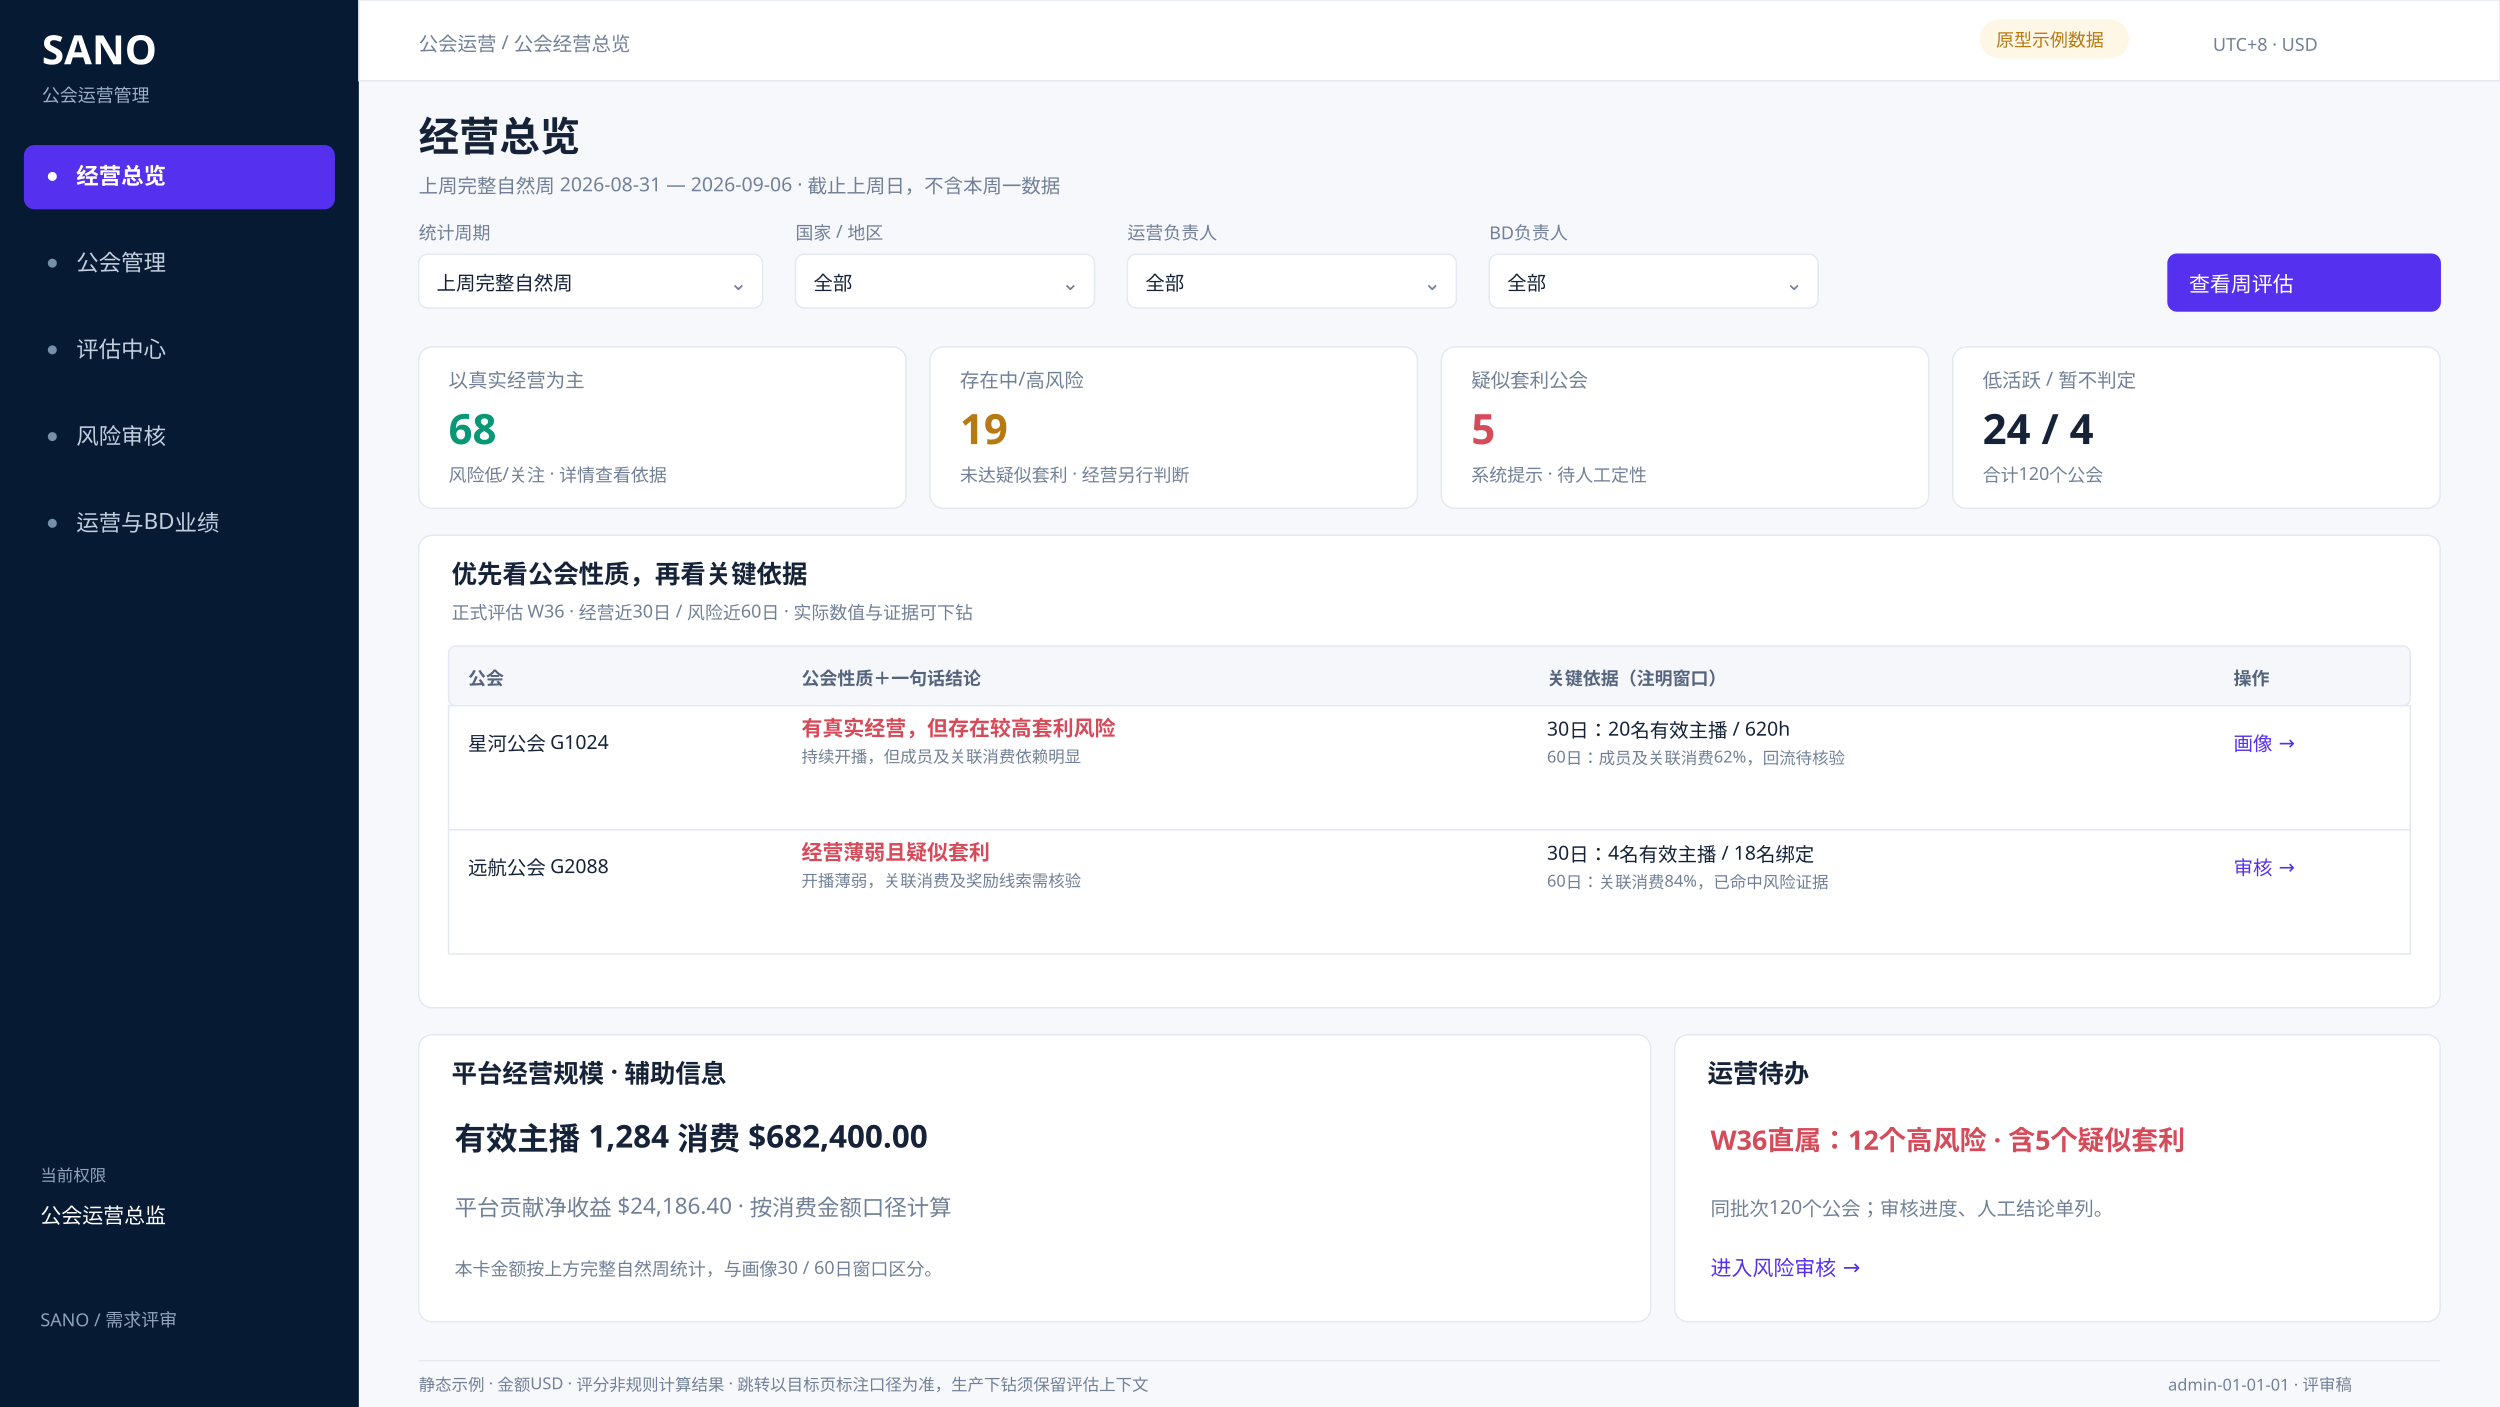
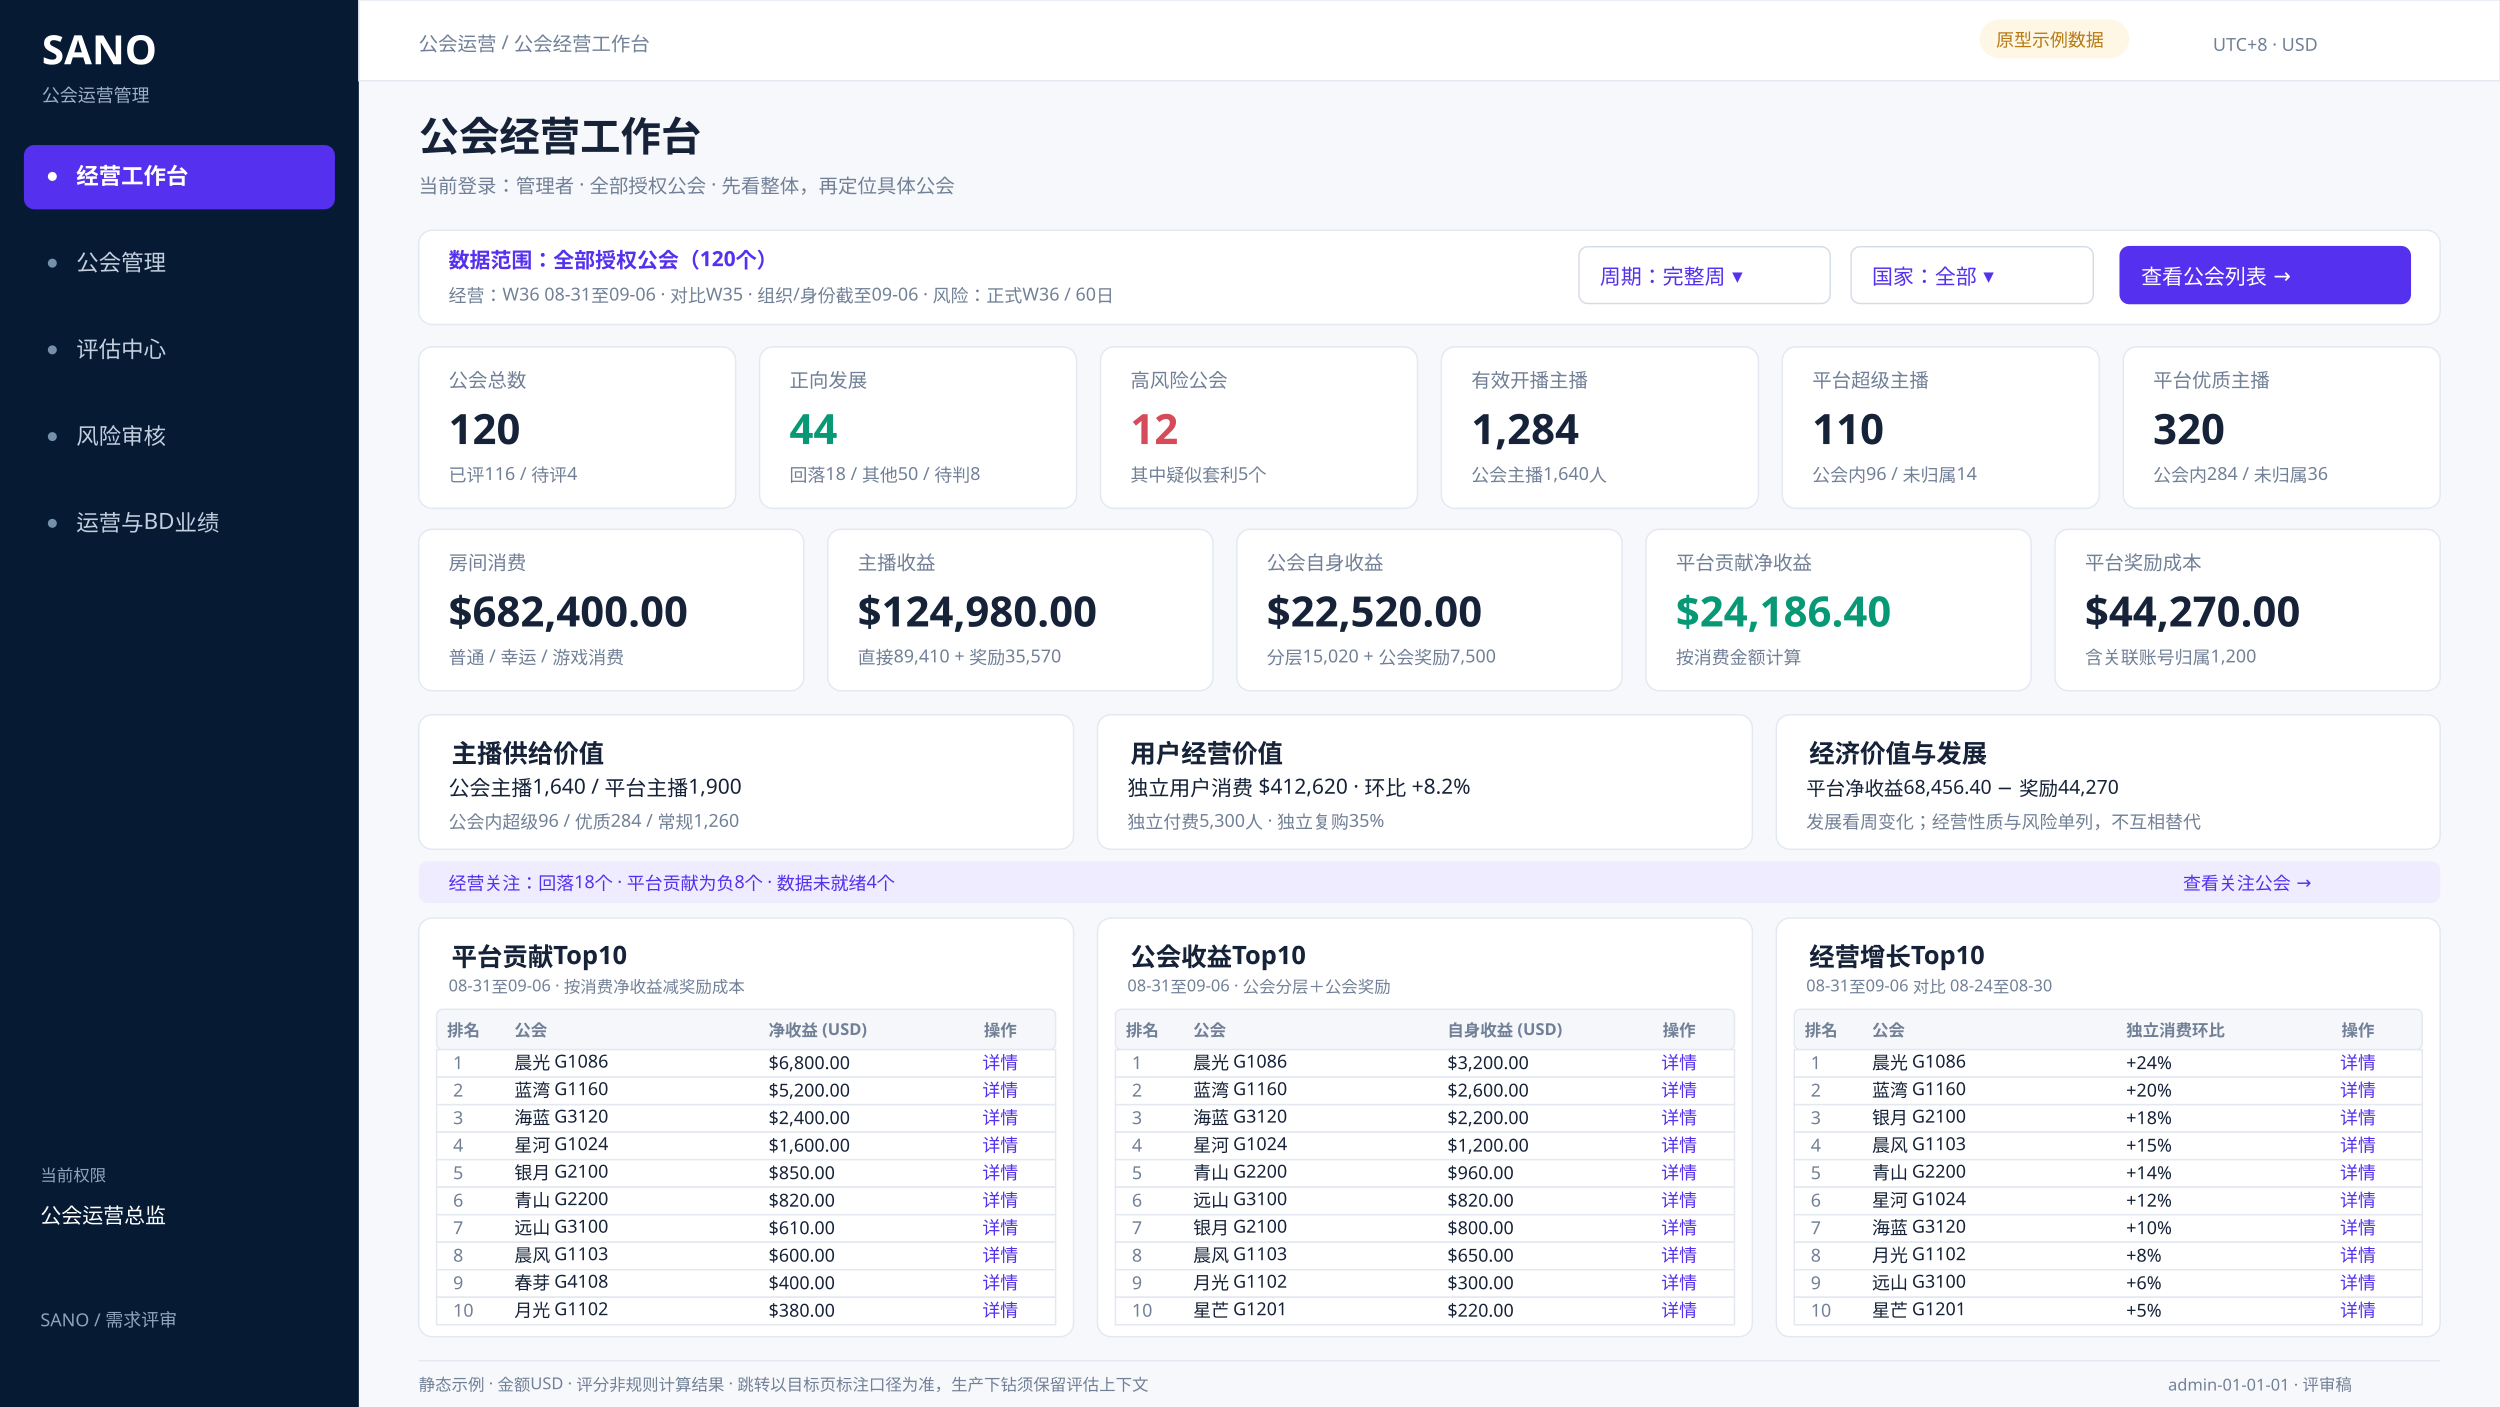
<svg xmlns="http://www.w3.org/2000/svg" width="1672" height="941" viewBox="0 0 1672 941">
  <style>text{font-family:"Microsoft YaHei","Segoe UI",sans-serif}a{cursor:pointer}</style>
  <rect x="0" y="0" width="1672" height="941" rx="0" fill="#F7F8FC" stroke="none" />
  <rect x="0" y="0" width="240" height="941" rx="0" fill="#061A33" stroke="none" />
  <text x="28" y="43" font-size="27" fill="white" font-weight="700">SANO</text>
  <text x="28" y="68" font-size="12" fill="#9DAFC7" font-weight="400">公会运营管理</text>
  <a href="admin-01-01-01-公会经营总览.svg">
    <rect x="16" y="97" width="208" height="43" rx="7" fill="#5530EE" stroke="none" />
    <circle cx="35" cy="118" r="3" fill="white" />
-     <text x="51" y="123" font-size="15" fill="white" font-weight="600">经营总览</text>
+     <text x="51" y="123" font-size="15" fill="white" font-weight="600">经营工作台</text>
  </a>
  <a href="admin-02-01-01-公会列表.svg">
    <circle cx="35" cy="176" r="3" fill="#7690AB" />
    <text x="51" y="181" font-size="15" fill="#C2CFDF" font-weight="400">公会管理</text>
  </a>
  <a href="admin-03-02-01-正式周期评估记录.svg">
    <circle cx="35" cy="234" r="3" fill="#7690AB" />
    <text x="51" y="239" font-size="15" fill="#C2CFDF" font-weight="400">评估中心</text>
  </a>
  <a href="admin-04-01-01-风险审核列表.svg">
    <circle cx="35" cy="292" r="3" fill="#7690AB" />
    <text x="51" y="297" font-size="15" fill="#C2CFDF" font-weight="400">风险审核</text>
  </a>
  <a href="admin-05-01-01-公会运营业绩.svg">
    <circle cx="35" cy="350" r="3" fill="#7690AB" />
    <text x="51" y="355" font-size="15" fill="#C2CFDF" font-weight="400">运营与BD业绩</text>
  </a>
  <text x="27" y="790" font-size="11" fill="#8EA4BC" font-weight="400">当前权限</text>
  <text x="27" y="818" font-size="14" fill="white" font-weight="400">公会运营总监</text>
  <text x="27" y="887" font-size="12" fill="#8EA4BC" font-weight="400">SANO / 需求评审</text>
  <rect x="240" y="0" width="1432" height="54" rx="0" fill="white" stroke="#E3E8F1" />
-   <text x="280" y="34" font-size="13" fill="#718096" font-weight="400">公会运营  /  公会经营总览</text>
+   <text x="280" y="34" font-size="13" fill="#718096" font-weight="400">公会运营  /  公会经营工作台</text>
  <rect x="1324" y="13" width="100" height="26" rx="13" fill="#FFF7E6" stroke="none" />
  <text x="1335" y="31" font-size="12" fill="#B77912" font-weight="500">原型示例数据</text>
  <text x="1480" y="34" font-size="12" fill="#718096" font-weight="400">UTC+8   ·   USD</text>
-   <text x="280" y="101" font-size="27" fill="#152238" font-weight="650">经营总览</text>
-   <text x="280" y="129" font-size="13" fill="#718096" font-weight="400">上周完整自然周  2026-08-31 — 2026-09-06  ·  截止上周日，不含本周一数据</text>
+   <text x="280" y="101" font-size="27" fill="#152238" font-weight="650">公会经营工作台</text>
+   <text x="280" y="129" font-size="13" fill="#718096" font-weight="400">当前登录：管理者 · 全部授权公会 · 先看整体，再定位具体公会</text>
  <line x1="280" y1="910" x2="1632" y2="910" stroke="#E3E8F1" />
  <text x="280" y="930" font-size="11" fill="#718096" font-weight="400">静态示例 · 金额USD · 评分非规则计算结果 · 跳转以目标页标注口径为准，生产下钻须保留评估上下文</text>
  <text x="1450" y="930" font-size="11" fill="#718096" font-weight="400">admin-01-01-01 · 评审稿</text>
-   <text x="280" y="160" font-size="12" fill="#718096" font-weight="400">统计周期</text>
-   <rect x="280" y="170" width="230" height="36" rx="6" fill="white" stroke="#E3E8F1" />
-   <text x="292" y="194" font-size="13" fill="#152238" font-weight="400">上周完整自然周</text>
-   <text x="488" y="194" font-size="14" fill="#718096" font-weight="400">⌄</text>
-   <text x="532" y="160" font-size="12" fill="#718096" font-weight="400">国家 / 地区</text>
-   <rect x="532" y="170" width="200" height="36" rx="6" fill="white" stroke="#E3E8F1" />
-   <text x="544" y="194" font-size="13" fill="#152238" font-weight="400">全部</text>
-   <text x="710" y="194" font-size="14" fill="#718096" font-weight="400">⌄</text>
-   <text x="754" y="160" font-size="12" fill="#718096" font-weight="400">运营负责人</text>
-   <rect x="754" y="170" width="220" height="36" rx="6" fill="white" stroke="#E3E8F1" />
-   <text x="766" y="194" font-size="13" fill="#152238" font-weight="400">全部</text>
-   <text x="952" y="194" font-size="14" fill="#718096" font-weight="400">⌄</text>
-   <text x="996" y="160" font-size="12" fill="#718096" font-weight="400">BD负责人</text>
-   <rect x="996" y="170" width="220" height="36" rx="6" fill="white" stroke="#E3E8F1" />
-   <text x="1008" y="194" font-size="13" fill="#152238" font-weight="400">全部</text>
-   <text x="1194" y="194" font-size="14" fill="#718096" font-weight="400">⌄</text>
-   <a href="admin-03-02-01-正式周期评估记录.svg">
-     <rect x="1450" y="170" width="182" height="38" rx="6" fill="#5530EE" stroke="#5530EE" />
-     <text x="1464" y="195" font-size="14" fill="white" font-weight="500">查看周评估</text>
-   </a>
-   <rect x="280" y="232" width="326" height="108" rx="9" fill="white" stroke="#E3E8F1" />
-   <text x="300" y="259" font-size="13" fill="#718096" font-weight="400">以真实经营为主</text>
-   <text x="300" y="297" font-size="28" fill="#079875" font-weight="600">68</text>
-   <text x="300" y="322" font-size="12" fill="#718096" font-weight="400">风险低/关注 · 详情查看依据</text>
-   <rect x="622" y="232" width="326" height="108" rx="9" fill="white" stroke="#E3E8F1" />
-   <text x="642" y="259" font-size="13" fill="#718096" font-weight="400">存在中/高风险</text>
-   <text x="642" y="297" font-size="28" fill="#B77912" font-weight="600">19</text>
-   <text x="642" y="322" font-size="12" fill="#718096" font-weight="400">未达疑似套利 · 经营另行判断</text>
-   <rect x="964" y="232" width="326" height="108" rx="9" fill="white" stroke="#E3E8F1" />
-   <text x="984" y="259" font-size="13" fill="#718096" font-weight="400">疑似套利公会</text>
-   <text x="984" y="297" font-size="28" fill="#D64B59" font-weight="600">5</text>
-   <text x="984" y="322" font-size="12" fill="#718096" font-weight="400">系统提示 · 待人工定性</text>
-   <rect x="1306" y="232" width="326" height="108" rx="9" fill="white" stroke="#E3E8F1" />
-   <text x="1326" y="259" font-size="13" fill="#718096" font-weight="400">低活跃 / 暂不判定</text>
-   <text x="1326" y="297" font-size="28" fill="#152238" font-weight="600">24 / 4</text>
-   <text x="1326" y="322" font-size="12" fill="#718096" font-weight="400">合计120个公会</text>
-   <rect x="280" y="358" width="1352" height="316" rx="9" fill="white" stroke="#E3E8F1" />
-   <text x="302" y="390" font-size="17" fill="#152238" font-weight="600">优先看公会性质，再看关键依据</text>
-   <text x="302" y="414" font-size="12" fill="#718096" font-weight="400">正式评估 W36 · 经营近30日 / 风险近60日 · 实际数值与证据可下钻</text>
-   <rect x="300" y="432" width="1312" height="40" rx="5" fill="#F5F7FB" stroke="#E3E8F1" />
-   <text x="313" y="458" font-size="12" fill="#55647C" font-weight="600">公会</text>
-   <text x="536.04" y="458" font-size="12" fill="#55647C" font-weight="600">公会性质＋一句话结论</text>
-   <text x="1034.6" y="458" font-size="12" fill="#55647C" font-weight="600">关键依据（注明窗口）</text>
-   <text x="1493.8" y="458" font-size="12" fill="#55647C" font-weight="600">操作</text>
-   <rect x="300" y="472" width="1312" height="83" rx="0" fill="white" stroke="#E3E8F1" />
-   <text x="313" y="502" font-size="13" fill="#152238" font-weight="400">星河公会 G1024</text>
-   <text x="536.04" y="492" font-size="14" fill="#D64B59" font-weight="600">有真实经营，但存在较高套利风险</text>
-   <text x="536.04" y="510" font-size="11" fill="#718096" font-weight="400">持续开播，但成员及关联消费依赖明显</text>
-   <text x="1034.6" y="492" font-size="13" fill="#152238" font-weight="400">30日：20名有效主播 / 620h</text>
-   <text x="1034.6" y="510" font-size="11" fill="#718096" font-weight="400">60日：成员及关联消费62%，回流待核验</text>
-   <a href="admin-02-02-01-公会画像概览.svg">
-     <text x="1493.8" y="502" font-size="13" fill="#5530EE" font-weight="400">画像 →</text>
-   </a>
-   <rect x="300" y="555" width="1312" height="83" rx="0" fill="white" stroke="#E3E8F1" />
-   <text x="313" y="585" font-size="13" fill="#152238" font-weight="400">远航公会 G2088</text>
-   <text x="536.04" y="575" font-size="14" fill="#D64B59" font-weight="600">经营薄弱且疑似套利</text>
-   <text x="536.04" y="593" font-size="11" fill="#718096" font-weight="400">开播薄弱，关联消费及奖励线索需核验</text>
-   <text x="1034.6" y="575" font-size="13" fill="#152238" font-weight="400">30日：4名有效主播 / 18名绑定</text>
-   <text x="1034.6" y="593" font-size="11" fill="#718096" font-weight="400">60日：关联消费84%，已命中风险证据</text>
-   <a href="admin-04-01-01-风险审核列表.svg">
-     <text x="1493.8" y="585" font-size="13" fill="#5530EE" font-weight="400">审核 →</text>
-   </a>
-   <rect x="280" y="692" width="824" height="192" rx="9" fill="white" stroke="#E3E8F1" />
-   <text x="302" y="724" font-size="17" fill="#152238" font-weight="600">平台经营规模 · 辅助信息</text>
-   <text x="304" y="769" font-size="21" fill="#152238" font-weight="600">有效主播 1,284    消费 $682,400.00</text>
-   <text x="304" y="813" font-size="15" fill="#718096" font-weight="400">平台贡献净收益 $24,186.40 · 按消费金额口径计算</text>
-   <text x="304" y="853" font-size="12" fill="#718096" font-weight="400">本卡金额按上方完整自然周统计，与画像30 / 60日窗口区分。</text>
-   <rect x="1120" y="692" width="512" height="192" rx="9" fill="white" stroke="#E3E8F1" />
-   <text x="1142" y="724" font-size="17" fill="#152238" font-weight="600">运营待办</text>
-   <text x="1144" y="769" font-size="18" fill="#D64B59" font-weight="600">W36直属：12个高风险 · 含5个疑似套利</text>
-   <text x="1144" y="813" font-size="13" fill="#718096" font-weight="400">同批次120个公会；审核进度、人工结论单列。</text>
-   <a href="admin-04-01-01-风险审核列表.svg">
-     <text x="1144" y="853" font-size="14" fill="#5530EE" font-weight="400">进入风险审核 →</text>
-   </a>
+   <rect x="280" y="154" width="1352" height="63" rx="9" fill="white" stroke="#E3E8F1" />
+   <text x="300" y="179" font-size="14" fill="#5530EE" font-weight="600">数据范围：全部授权公会（120个）</text>
+   <text x="300" y="202" font-size="12" fill="#718096" font-weight="400">经营：W36 08-31至09-06 · 对比W35 · 组织/身份截至09-06 · 风险：正式W36 / 60日</text>
+   <rect x="1056" y="165" width="168" height="38" rx="6" fill="white" stroke="#D6DCE7" />
+   <text x="1070" y="190" font-size="14" fill="#5530EE" font-weight="500">周期：完整周 ▾</text>
+   <rect x="1238" y="165" width="162" height="38" rx="6" fill="white" stroke="#D6DCE7" />
+   <text x="1252" y="190" font-size="14" fill="#5530EE" font-weight="500">国家：全部 ▾</text>
+   <a href="admin-02-01-01-公会列表.svg">
+     <rect x="1418" y="165" width="194" height="38" rx="6" fill="#5530EE" stroke="#5530EE" />
+     <text x="1432" y="190" font-size="14" fill="white" font-weight="500">查看公会列表 →</text>
+   </a>
+   <rect x="280" y="232" width="212" height="108" rx="9" fill="white" stroke="#E3E8F1" />
+   <text x="300" y="259" font-size="13" fill="#718096" font-weight="400">公会总数</text>
+   <text x="300" y="297" font-size="28" fill="#152238" font-weight="600">120</text>
+   <text x="300" y="322" font-size="12" fill="#718096" font-weight="400">已评116 / 待评4</text>
+   <rect x="508" y="232" width="212" height="108" rx="9" fill="white" stroke="#E3E8F1" />
+   <text x="528" y="259" font-size="13" fill="#718096" font-weight="400">正向发展</text>
+   <text x="528" y="297" font-size="28" fill="#079875" font-weight="600">44</text>
+   <text x="528" y="322" font-size="12" fill="#718096" font-weight="400">回落18 / 其他50 / 待判8</text>
+   <rect x="736" y="232" width="212" height="108" rx="9" fill="white" stroke="#E3E8F1" />
+   <text x="756" y="259" font-size="13" fill="#718096" font-weight="400">高风险公会</text>
+   <text x="756" y="297" font-size="28" fill="#D64B59" font-weight="600">12</text>
+   <text x="756" y="322" font-size="12" fill="#718096" font-weight="400">其中疑似套利5个</text>
+   <rect x="964" y="232" width="212" height="108" rx="9" fill="white" stroke="#E3E8F1" />
+   <text x="984" y="259" font-size="13" fill="#718096" font-weight="400">有效开播主播</text>
+   <text x="984" y="297" font-size="28" fill="#152238" font-weight="600">1,284</text>
+   <text x="984" y="322" font-size="12" fill="#718096" font-weight="400">公会主播1,640人</text>
+   <rect x="1192" y="232" width="212" height="108" rx="9" fill="white" stroke="#E3E8F1" />
+   <text x="1212" y="259" font-size="13" fill="#718096" font-weight="400">平台超级主播</text>
+   <text x="1212" y="297" font-size="28" fill="#152238" font-weight="600">110</text>
+   <text x="1212" y="322" font-size="12" fill="#718096" font-weight="400">公会内96 / 未归属14</text>
+   <rect x="1420" y="232" width="212" height="108" rx="9" fill="white" stroke="#E3E8F1" />
+   <text x="1440" y="259" font-size="13" fill="#718096" font-weight="400">平台优质主播</text>
+   <text x="1440" y="297" font-size="28" fill="#152238" font-weight="600">320</text>
+   <text x="1440" y="322" font-size="12" fill="#718096" font-weight="400">公会内284 / 未归属36</text>
+   <rect x="280" y="354" width="257.6" height="108" rx="9" fill="white" stroke="#E3E8F1" />
+   <text x="300" y="381" font-size="13" fill="#718096" font-weight="400">房间消费</text>
+   <text x="300" y="419" font-size="28" fill="#152238" font-weight="600">$682,400.00</text>
+   <text x="300" y="444" font-size="12" fill="#718096" font-weight="400">普通 / 幸运 / 游戏消费</text>
+   <rect x="553.6" y="354" width="257.6" height="108" rx="9" fill="white" stroke="#E3E8F1" />
+   <text x="573.6" y="381" font-size="13" fill="#718096" font-weight="400">主播收益</text>
+   <text x="573.6" y="419" font-size="28" fill="#152238" font-weight="600">$124,980.00</text>
+   <text x="573.6" y="444" font-size="12" fill="#718096" font-weight="400">直接89,410 + 奖励35,570</text>
+   <rect x="827.2" y="354" width="257.6" height="108" rx="9" fill="white" stroke="#E3E8F1" />
+   <text x="847.2" y="381" font-size="13" fill="#718096" font-weight="400">公会自身收益</text>
+   <text x="847.2" y="419" font-size="28" fill="#152238" font-weight="600">$22,520.00</text>
+   <text x="847.2" y="444" font-size="12" fill="#718096" font-weight="400">分层15,020 + 公会奖励7,500</text>
+   <rect x="1100.8" y="354" width="257.6" height="108" rx="9" fill="white" stroke="#E3E8F1" />
+   <text x="1120.8" y="381" font-size="13" fill="#718096" font-weight="400">平台贡献净收益</text>
+   <text x="1120.8" y="419" font-size="28" fill="#079875" font-weight="600">$24,186.40</text>
+   <text x="1120.8" y="444" font-size="12" fill="#718096" font-weight="400">按消费金额计算</text>
+   <rect x="1374.4" y="354" width="257.6" height="108" rx="9" fill="white" stroke="#E3E8F1" />
+   <text x="1394.4" y="381" font-size="13" fill="#718096" font-weight="400">平台奖励成本</text>
+   <text x="1394.4" y="419" font-size="28" fill="#152238" font-weight="600">$44,270.00</text>
+   <text x="1394.4" y="444" font-size="12" fill="#718096" font-weight="400">含关联账号归属1,200</text>
+   <rect x="280" y="478" width="438" height="90" rx="9" fill="white" stroke="#E3E8F1" />
+   <text x="302" y="510" font-size="17" fill="#152238" font-weight="600">主播供给价值</text>
+   <text x="300" y="532" font-size="14" fill="#152238" font-weight="400">公会主播1,640 / 平台主播1,900</text>
+   <text x="300" y="554" font-size="12" fill="#718096" font-weight="400">公会内超级96 / 优质284 / 常规1,260</text>
+   <rect x="734" y="478" width="438" height="90" rx="9" fill="white" stroke="#E3E8F1" />
+   <text x="756" y="510" font-size="17" fill="#152238" font-weight="600">用户经营价值</text>
+   <text x="754" y="532" font-size="14" fill="#152238" font-weight="400">独立用户消费 $412,620 · 环比 +8.2%</text>
+   <text x="754" y="554" font-size="12" fill="#718096" font-weight="400">独立付费5,300人 · 独立复购35%</text>
+   <rect x="1188" y="478" width="444" height="90" rx="9" fill="white" stroke="#E3E8F1" />
+   <text x="1210" y="510" font-size="17" fill="#152238" font-weight="600">经济价值与发展</text>
+   <text x="1208" y="532" font-size="13" fill="#152238" font-weight="400">平台净收益68,456.40 − 奖励44,270</text>
+   <text x="1208" y="554" font-size="12" fill="#718096" font-weight="400">发展看周变化；经营性质与风险单列，不互相替代</text>
+   <a href="admin-02-01-01-公会列表.svg">
+     <rect x="280" y="576" width="1352" height="28" rx="6" fill="#F0ECFF" stroke="none" />
+     <text x="300" y="595" font-size="12" fill="#5530EE" font-weight="400">经营关注：回落18个 · 平台贡献为负8个 · 数据未就绪4个</text>
+     <text x="1460" y="595" font-size="12" fill="#5530EE" font-weight="400">查看关注公会 →</text>
+   </a>
+   <g id="ranking-value" data-business-period="2026-W36">
+     <rect x="280" y="614" width="438" height="280" rx="9" fill="white" stroke="#E3E8F1" />
+     <text x="302" y="646" font-size="17" fill="#152238" font-weight="600">平台贡献Top10</text>
+     <text x="300" y="663" font-size="11" fill="#718096" font-weight="400">08-31至09-06 · 按消费净收益减奖励成本</text>
+     <rect x="292" y="675" width="414" height="27" rx="4" fill="#F5F7FB" stroke="#E3E8F1" />
+     <text x="299" y="693" font-size="11" fill="#718096" font-weight="600">排名</text>
+     <text x="344" y="693" font-size="11" fill="#718096" font-weight="600">公会</text>
+     <text x="514" y="693" font-size="11" fill="#718096" font-weight="600">净收益 (USD)</text>
+     <text x="658" y="693" font-size="11" fill="#718096" font-weight="600">操作</text>
+     <rect x="292" y="702" width="414" height="18.4" rx="0" fill="white" stroke="#E3E8F1" />
+     <text x="303" y="715" font-size="12" fill="#718096" font-weight="400">1</text>
+     <text x="344" y="715" font-size="12" fill="#152238" font-weight="400">晨光 G1086</text>
+     <text x="514" y="715" font-size="12" fill="#152238" font-weight="500">$6,800.00</text>
+     <text x="657" y="715" font-size="12" fill="#5530EE" font-weight="400">详情</text>
+     <rect x="292" y="720.4" width="414" height="18.4" rx="0" fill="white" stroke="#E3E8F1" />
+     <text x="303" y="733.4" font-size="12" fill="#718096" font-weight="400">2</text>
+     <text x="344" y="733.4" font-size="12" fill="#152238" font-weight="400">蓝湾 G1160</text>
+     <text x="514" y="733.4" font-size="12" fill="#152238" font-weight="500">$5,200.00</text>
+     <text x="657" y="733.4" font-size="12" fill="#5530EE" font-weight="400">详情</text>
+     <rect x="292" y="738.8" width="414" height="18.4" rx="0" fill="white" stroke="#E3E8F1" />
+     <text x="303" y="751.8" font-size="12" fill="#718096" font-weight="400">3</text>
+     <text x="344" y="751.8" font-size="12" fill="#152238" font-weight="400">海蓝 G3120</text>
+     <text x="514" y="751.8" font-size="12" fill="#152238" font-weight="500">$2,400.00</text>
+     <text x="657" y="751.8" font-size="12" fill="#5530EE" font-weight="400">详情</text>
+     <rect x="292" y="757.2" width="414" height="18.4" rx="0" fill="white" stroke="#E3E8F1" />
+     <text x="303" y="770.2" font-size="12" fill="#718096" font-weight="400">4</text>
+     <text x="344" y="770.2" font-size="12" fill="#152238" font-weight="400">星河 G1024</text>
+     <text x="514" y="770.2" font-size="12" fill="#152238" font-weight="500">$1,600.00</text>
+     <a href="admin-02-02-01-公会画像概览.svg">
+       <text x="657" y="770.2" font-size="12" fill="#5530EE" font-weight="400">详情</text>
+     </a>
+     <rect x="292" y="775.6" width="414" height="18.4" rx="0" fill="white" stroke="#E3E8F1" />
+     <text x="303" y="788.6" font-size="12" fill="#718096" font-weight="400">5</text>
+     <text x="344" y="788.6" font-size="12" fill="#152238" font-weight="400">银月 G2100</text>
+     <text x="514" y="788.6" font-size="12" fill="#152238" font-weight="500">$850.00</text>
+     <text x="657" y="788.6" font-size="12" fill="#5530EE" font-weight="400">详情</text>
+     <rect x="292" y="794" width="414" height="18.4" rx="0" fill="white" stroke="#E3E8F1" />
+     <text x="303" y="807" font-size="12" fill="#718096" font-weight="400">6</text>
+     <text x="344" y="807" font-size="12" fill="#152238" font-weight="400">青山 G2200</text>
+     <text x="514" y="807" font-size="12" fill="#152238" font-weight="500">$820.00</text>
+     <text x="657" y="807" font-size="12" fill="#5530EE" font-weight="400">详情</text>
+     <rect x="292" y="812.4" width="414" height="18.4" rx="0" fill="white" stroke="#E3E8F1" />
+     <text x="303" y="825.4" font-size="12" fill="#718096" font-weight="400">7</text>
+     <text x="344" y="825.4" font-size="12" fill="#152238" font-weight="400">远山 G3100</text>
+     <text x="514" y="825.4" font-size="12" fill="#152238" font-weight="500">$610.00</text>
+     <text x="657" y="825.4" font-size="12" fill="#5530EE" font-weight="400">详情</text>
+     <rect x="292" y="830.8" width="414" height="18.4" rx="0" fill="white" stroke="#E3E8F1" />
+     <text x="303" y="843.8" font-size="12" fill="#718096" font-weight="400">8</text>
+     <text x="344" y="843.8" font-size="12" fill="#152238" font-weight="400">晨风 G1103</text>
+     <text x="514" y="843.8" font-size="12" fill="#152238" font-weight="500">$600.00</text>
+     <text x="657" y="843.8" font-size="12" fill="#5530EE" font-weight="400">详情</text>
+     <rect x="292" y="849.2" width="414" height="18.4" rx="0" fill="white" stroke="#E3E8F1" />
+     <text x="303" y="862.2" font-size="12" fill="#718096" font-weight="400">9</text>
+     <text x="344" y="862.2" font-size="12" fill="#152238" font-weight="400">春芽 G4108</text>
+     <text x="514" y="862.2" font-size="12" fill="#152238" font-weight="500">$400.00</text>
+     <text x="657" y="862.2" font-size="12" fill="#5530EE" font-weight="400">详情</text>
+     <rect x="292" y="867.6" width="414" height="18.4" rx="0" fill="white" stroke="#E3E8F1" />
+     <text x="303" y="880.6" font-size="12" fill="#718096" font-weight="400">10</text>
+     <text x="344" y="880.6" font-size="12" fill="#152238" font-weight="400">月光 G1102</text>
+     <text x="514" y="880.6" font-size="12" fill="#152238" font-weight="500">$380.00</text>
+     <text x="657" y="880.6" font-size="12" fill="#5530EE" font-weight="400">详情</text>
+   </g>
+   <g id="ranking-income" data-business-period="2026-W36">
+     <rect x="734" y="614" width="438" height="280" rx="9" fill="white" stroke="#E3E8F1" />
+     <text x="756" y="646" font-size="17" fill="#152238" font-weight="600">公会收益Top10</text>
+     <text x="754" y="663" font-size="11" fill="#718096" font-weight="400">08-31至09-06 · 公会分层＋公会奖励</text>
+     <rect x="746" y="675" width="414" height="27" rx="4" fill="#F5F7FB" stroke="#E3E8F1" />
+     <text x="753" y="693" font-size="11" fill="#718096" font-weight="600">排名</text>
+     <text x="798" y="693" font-size="11" fill="#718096" font-weight="600">公会</text>
+     <text x="968" y="693" font-size="11" fill="#718096" font-weight="600">自身收益 (USD)</text>
+     <text x="1112" y="693" font-size="11" fill="#718096" font-weight="600">操作</text>
+     <rect x="746" y="702" width="414" height="18.4" rx="0" fill="white" stroke="#E3E8F1" />
+     <text x="757" y="715" font-size="12" fill="#718096" font-weight="400">1</text>
+     <text x="798" y="715" font-size="12" fill="#152238" font-weight="400">晨光 G1086</text>
+     <text x="968" y="715" font-size="12" fill="#152238" font-weight="500">$3,200.00</text>
+     <text x="1111" y="715" font-size="12" fill="#5530EE" font-weight="400">详情</text>
+     <rect x="746" y="720.4" width="414" height="18.4" rx="0" fill="white" stroke="#E3E8F1" />
+     <text x="757" y="733.4" font-size="12" fill="#718096" font-weight="400">2</text>
+     <text x="798" y="733.4" font-size="12" fill="#152238" font-weight="400">蓝湾 G1160</text>
+     <text x="968" y="733.4" font-size="12" fill="#152238" font-weight="500">$2,600.00</text>
+     <text x="1111" y="733.4" font-size="12" fill="#5530EE" font-weight="400">详情</text>
+     <rect x="746" y="738.8" width="414" height="18.4" rx="0" fill="white" stroke="#E3E8F1" />
+     <text x="757" y="751.8" font-size="12" fill="#718096" font-weight="400">3</text>
+     <text x="798" y="751.8" font-size="12" fill="#152238" font-weight="400">海蓝 G3120</text>
+     <text x="968" y="751.8" font-size="12" fill="#152238" font-weight="500">$2,200.00</text>
+     <text x="1111" y="751.8" font-size="12" fill="#5530EE" font-weight="400">详情</text>
+     <rect x="746" y="757.2" width="414" height="18.4" rx="0" fill="white" stroke="#E3E8F1" />
+     <text x="757" y="770.2" font-size="12" fill="#718096" font-weight="400">4</text>
+     <text x="798" y="770.2" font-size="12" fill="#152238" font-weight="400">星河 G1024</text>
+     <text x="968" y="770.2" font-size="12" fill="#152238" font-weight="500">$1,200.00</text>
+     <a href="admin-02-02-01-公会画像概览.svg">
+       <text x="1111" y="770.2" font-size="12" fill="#5530EE" font-weight="400">详情</text>
+     </a>
+     <rect x="746" y="775.6" width="414" height="18.4" rx="0" fill="white" stroke="#E3E8F1" />
+     <text x="757" y="788.6" font-size="12" fill="#718096" font-weight="400">5</text>
+     <text x="798" y="788.6" font-size="12" fill="#152238" font-weight="400">青山 G2200</text>
+     <text x="968" y="788.6" font-size="12" fill="#152238" font-weight="500">$960.00</text>
+     <text x="1111" y="788.6" font-size="12" fill="#5530EE" font-weight="400">详情</text>
+     <rect x="746" y="794" width="414" height="18.4" rx="0" fill="white" stroke="#E3E8F1" />
+     <text x="757" y="807" font-size="12" fill="#718096" font-weight="400">6</text>
+     <text x="798" y="807" font-size="12" fill="#152238" font-weight="400">远山 G3100</text>
+     <text x="968" y="807" font-size="12" fill="#152238" font-weight="500">$820.00</text>
+     <text x="1111" y="807" font-size="12" fill="#5530EE" font-weight="400">详情</text>
+     <rect x="746" y="812.4" width="414" height="18.4" rx="0" fill="white" stroke="#E3E8F1" />
+     <text x="757" y="825.4" font-size="12" fill="#718096" font-weight="400">7</text>
+     <text x="798" y="825.4" font-size="12" fill="#152238" font-weight="400">银月 G2100</text>
+     <text x="968" y="825.4" font-size="12" fill="#152238" font-weight="500">$800.00</text>
+     <text x="1111" y="825.4" font-size="12" fill="#5530EE" font-weight="400">详情</text>
+     <rect x="746" y="830.8" width="414" height="18.4" rx="0" fill="white" stroke="#E3E8F1" />
+     <text x="757" y="843.8" font-size="12" fill="#718096" font-weight="400">8</text>
+     <text x="798" y="843.8" font-size="12" fill="#152238" font-weight="400">晨风 G1103</text>
+     <text x="968" y="843.8" font-size="12" fill="#152238" font-weight="500">$650.00</text>
+     <text x="1111" y="843.8" font-size="12" fill="#5530EE" font-weight="400">详情</text>
+     <rect x="746" y="849.2" width="414" height="18.4" rx="0" fill="white" stroke="#E3E8F1" />
+     <text x="757" y="862.2" font-size="12" fill="#718096" font-weight="400">9</text>
+     <text x="798" y="862.2" font-size="12" fill="#152238" font-weight="400">月光 G1102</text>
+     <text x="968" y="862.2" font-size="12" fill="#152238" font-weight="500">$300.00</text>
+     <text x="1111" y="862.2" font-size="12" fill="#5530EE" font-weight="400">详情</text>
+     <rect x="746" y="867.6" width="414" height="18.4" rx="0" fill="white" stroke="#E3E8F1" />
+     <text x="757" y="880.6" font-size="12" fill="#718096" font-weight="400">10</text>
+     <text x="798" y="880.6" font-size="12" fill="#152238" font-weight="400">星芒 G1201</text>
+     <text x="968" y="880.6" font-size="12" fill="#152238" font-weight="500">$220.00</text>
+     <text x="1111" y="880.6" font-size="12" fill="#5530EE" font-weight="400">详情</text>
+   </g>
+   <g id="ranking-growth" data-business-period="2026-W36">
+     <rect x="1188" y="614" width="444" height="280" rx="9" fill="white" stroke="#E3E8F1" />
+     <text x="1210" y="646" font-size="17" fill="#152238" font-weight="600">经营增长Top10</text>
+     <text x="1208" y="663" font-size="11" fill="#718096" font-weight="400">08-31至09-06 对比 08-24至08-30</text>
+     <rect x="1200" y="675" width="420" height="27" rx="4" fill="#F5F7FB" stroke="#E3E8F1" />
+     <text x="1207" y="693" font-size="11" fill="#718096" font-weight="600">排名</text>
+     <text x="1252" y="693" font-size="11" fill="#718096" font-weight="600">公会</text>
+     <text x="1422" y="693" font-size="11" fill="#718096" font-weight="600">独立消费环比</text>
+     <text x="1566" y="693" font-size="11" fill="#718096" font-weight="600">操作</text>
+     <rect x="1200" y="702" width="420" height="18.4" rx="0" fill="white" stroke="#E3E8F1" />
+     <text x="1211" y="715" font-size="12" fill="#718096" font-weight="400">1</text>
+     <text x="1252" y="715" font-size="12" fill="#152238" font-weight="400">晨光 G1086</text>
+     <text x="1422" y="715" font-size="12" fill="#152238" font-weight="500">+24%</text>
+     <text x="1565" y="715" font-size="12" fill="#5530EE" font-weight="400">详情</text>
+     <rect x="1200" y="720.4" width="420" height="18.4" rx="0" fill="white" stroke="#E3E8F1" />
+     <text x="1211" y="733.4" font-size="12" fill="#718096" font-weight="400">2</text>
+     <text x="1252" y="733.4" font-size="12" fill="#152238" font-weight="400">蓝湾 G1160</text>
+     <text x="1422" y="733.4" font-size="12" fill="#152238" font-weight="500">+20%</text>
+     <text x="1565" y="733.4" font-size="12" fill="#5530EE" font-weight="400">详情</text>
+     <rect x="1200" y="738.8" width="420" height="18.4" rx="0" fill="white" stroke="#E3E8F1" />
+     <text x="1211" y="751.8" font-size="12" fill="#718096" font-weight="400">3</text>
+     <text x="1252" y="751.8" font-size="12" fill="#152238" font-weight="400">银月 G2100</text>
+     <text x="1422" y="751.8" font-size="12" fill="#152238" font-weight="500">+18%</text>
+     <text x="1565" y="751.8" font-size="12" fill="#5530EE" font-weight="400">详情</text>
+     <rect x="1200" y="757.2" width="420" height="18.4" rx="0" fill="white" stroke="#E3E8F1" />
+     <text x="1211" y="770.2" font-size="12" fill="#718096" font-weight="400">4</text>
+     <text x="1252" y="770.2" font-size="12" fill="#152238" font-weight="400">晨风 G1103</text>
+     <text x="1422" y="770.2" font-size="12" fill="#152238" font-weight="500">+15%</text>
+     <text x="1565" y="770.2" font-size="12" fill="#5530EE" font-weight="400">详情</text>
+     <rect x="1200" y="775.6" width="420" height="18.4" rx="0" fill="white" stroke="#E3E8F1" />
+     <text x="1211" y="788.6" font-size="12" fill="#718096" font-weight="400">5</text>
+     <text x="1252" y="788.6" font-size="12" fill="#152238" font-weight="400">青山 G2200</text>
+     <text x="1422" y="788.6" font-size="12" fill="#152238" font-weight="500">+14%</text>
+     <text x="1565" y="788.6" font-size="12" fill="#5530EE" font-weight="400">详情</text>
+     <rect x="1200" y="794" width="420" height="18.4" rx="0" fill="white" stroke="#E3E8F1" />
+     <text x="1211" y="807" font-size="12" fill="#718096" font-weight="400">6</text>
+     <text x="1252" y="807" font-size="12" fill="#152238" font-weight="400">星河 G1024</text>
+     <text x="1422" y="807" font-size="12" fill="#152238" font-weight="500">+12%</text>
+     <a href="admin-02-02-01-公会画像概览.svg">
+       <text x="1565" y="807" font-size="12" fill="#5530EE" font-weight="400">详情</text>
+     </a>
+     <rect x="1200" y="812.4" width="420" height="18.4" rx="0" fill="white" stroke="#E3E8F1" />
+     <text x="1211" y="825.4" font-size="12" fill="#718096" font-weight="400">7</text>
+     <text x="1252" y="825.4" font-size="12" fill="#152238" font-weight="400">海蓝 G3120</text>
+     <text x="1422" y="825.4" font-size="12" fill="#152238" font-weight="500">+10%</text>
+     <text x="1565" y="825.4" font-size="12" fill="#5530EE" font-weight="400">详情</text>
+     <rect x="1200" y="830.8" width="420" height="18.4" rx="0" fill="white" stroke="#E3E8F1" />
+     <text x="1211" y="843.8" font-size="12" fill="#718096" font-weight="400">8</text>
+     <text x="1252" y="843.8" font-size="12" fill="#152238" font-weight="400">月光 G1102</text>
+     <text x="1422" y="843.8" font-size="12" fill="#152238" font-weight="500">+8%</text>
+     <text x="1565" y="843.8" font-size="12" fill="#5530EE" font-weight="400">详情</text>
+     <rect x="1200" y="849.2" width="420" height="18.4" rx="0" fill="white" stroke="#E3E8F1" />
+     <text x="1211" y="862.2" font-size="12" fill="#718096" font-weight="400">9</text>
+     <text x="1252" y="862.2" font-size="12" fill="#152238" font-weight="400">远山 G3100</text>
+     <text x="1422" y="862.2" font-size="12" fill="#152238" font-weight="500">+6%</text>
+     <text x="1565" y="862.2" font-size="12" fill="#5530EE" font-weight="400">详情</text>
+     <rect x="1200" y="867.6" width="420" height="18.4" rx="0" fill="white" stroke="#E3E8F1" />
+     <text x="1211" y="880.6" font-size="12" fill="#718096" font-weight="400">10</text>
+     <text x="1252" y="880.6" font-size="12" fill="#152238" font-weight="400">星芒 G1201</text>
+     <text x="1422" y="880.6" font-size="12" fill="#152238" font-weight="500">+5%</text>
+     <text x="1565" y="880.6" font-size="12" fill="#5530EE" font-weight="400">详情</text>
+   </g>
</svg>
